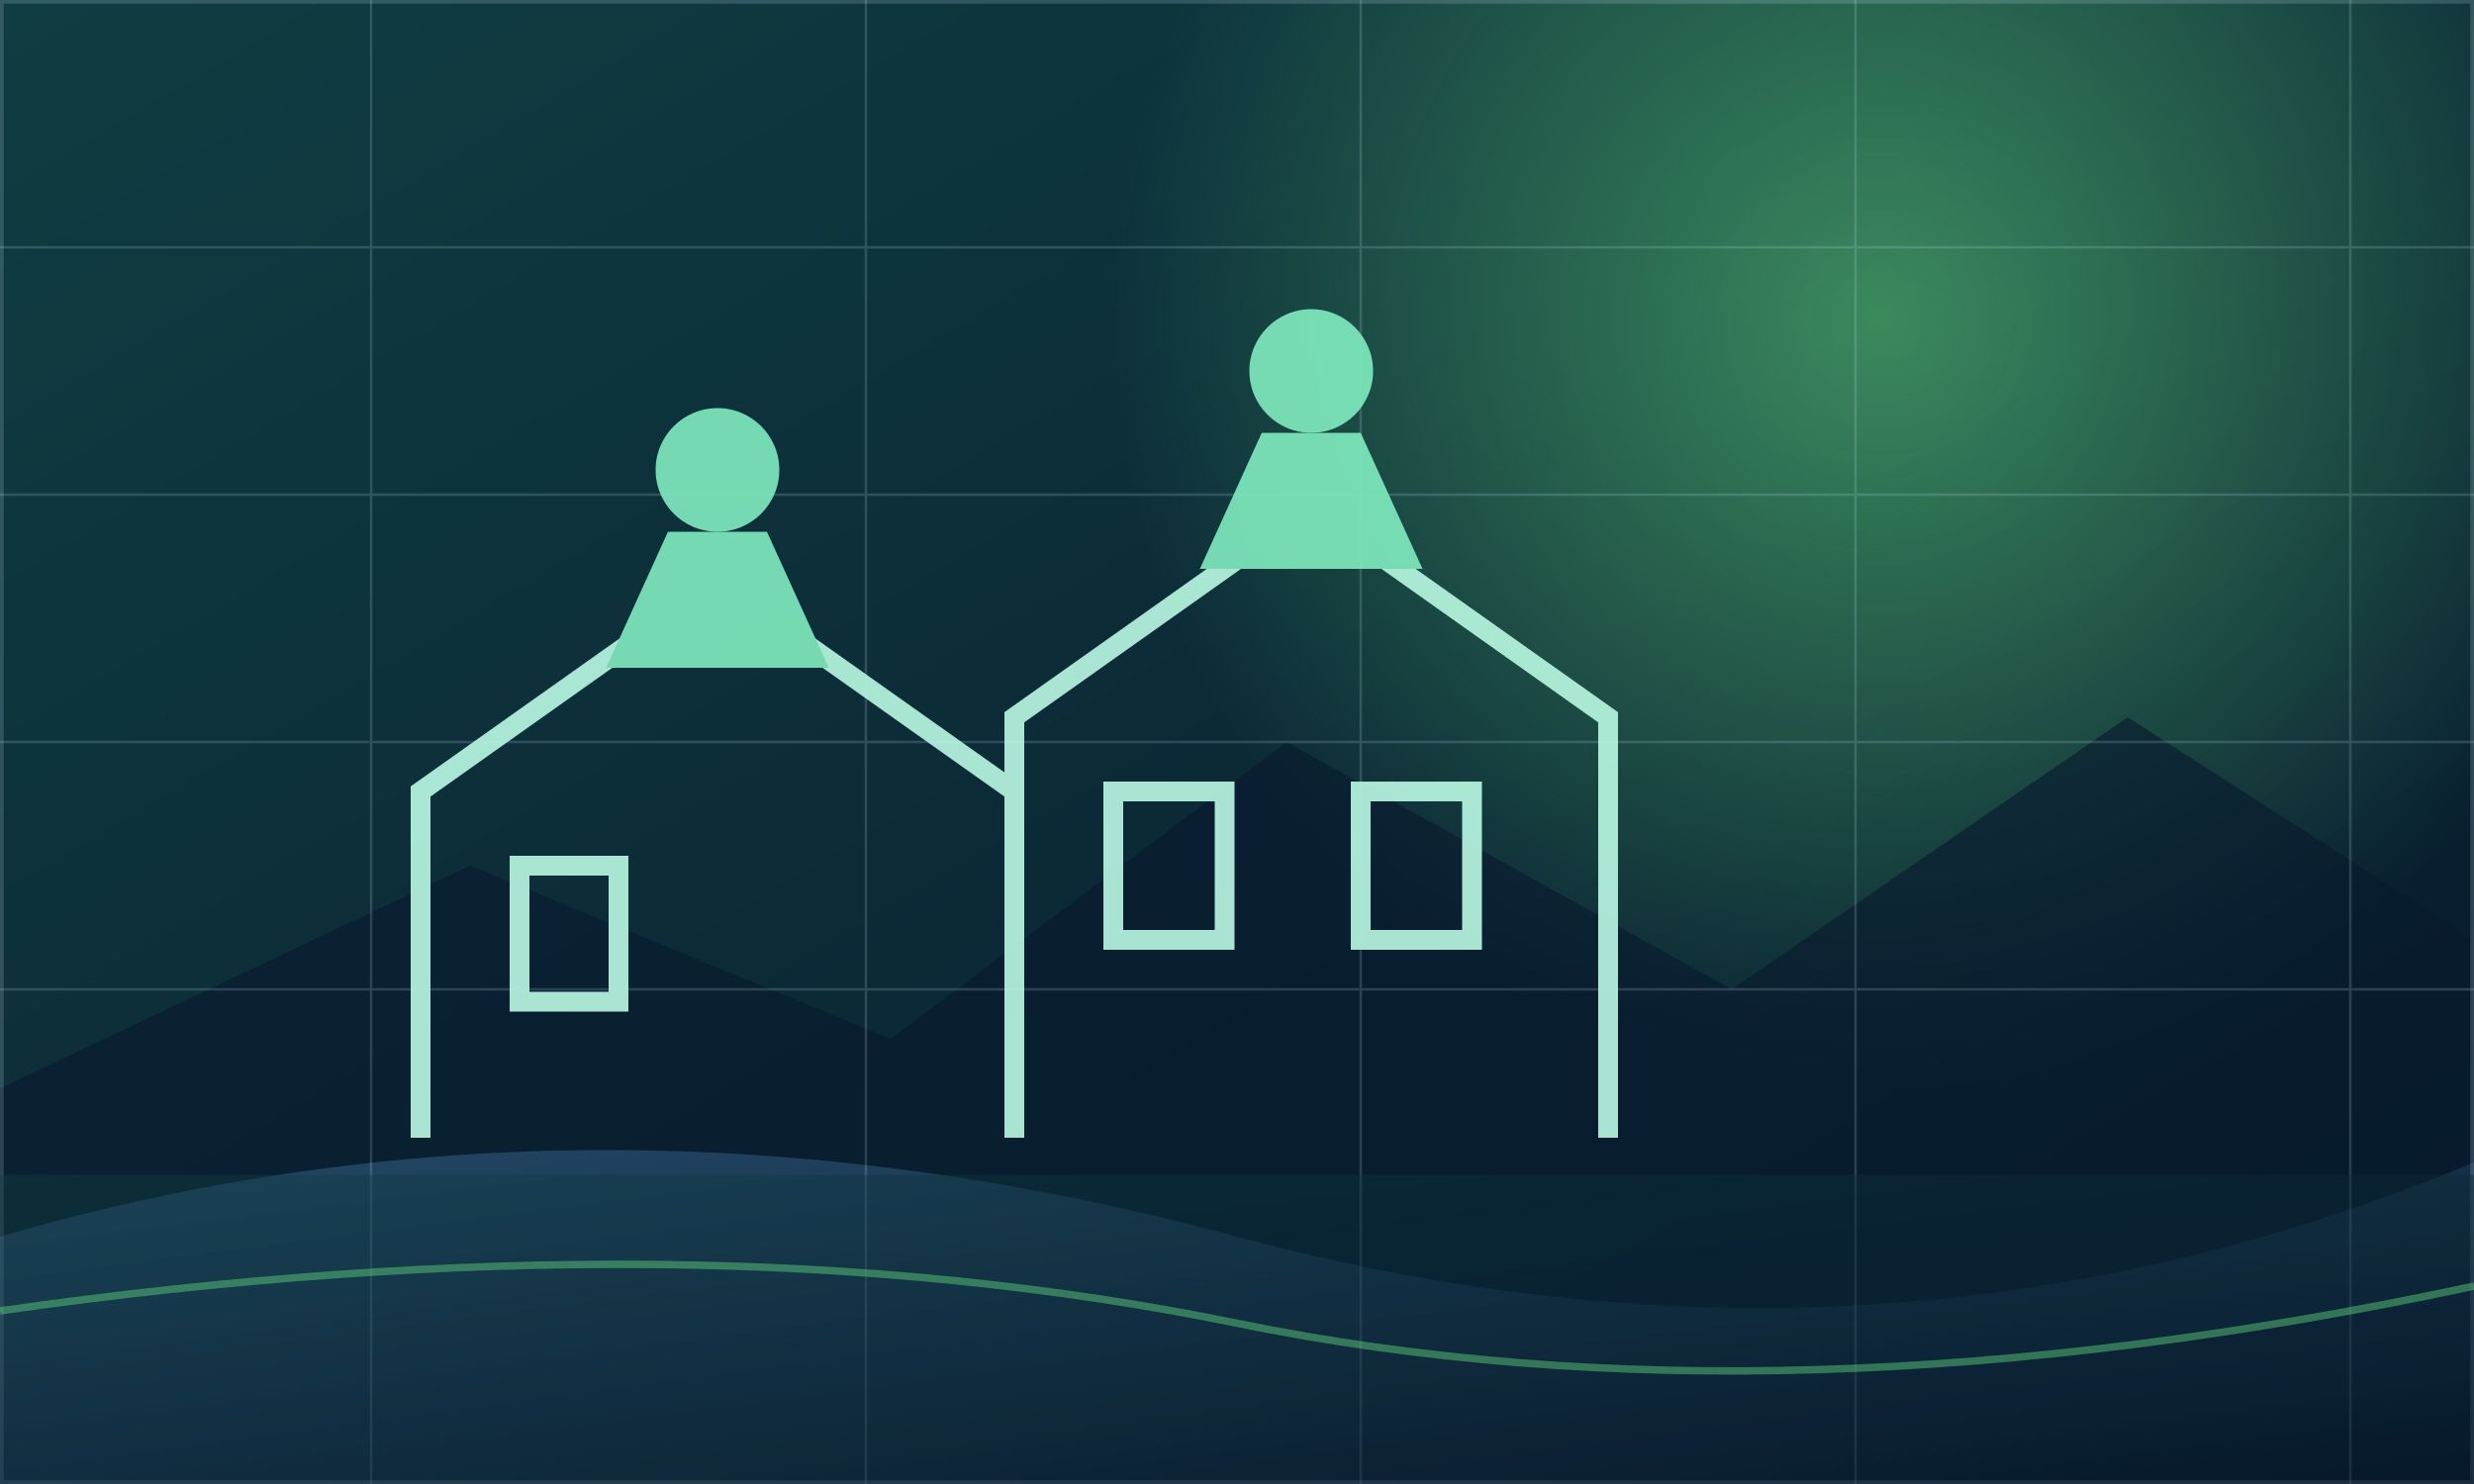
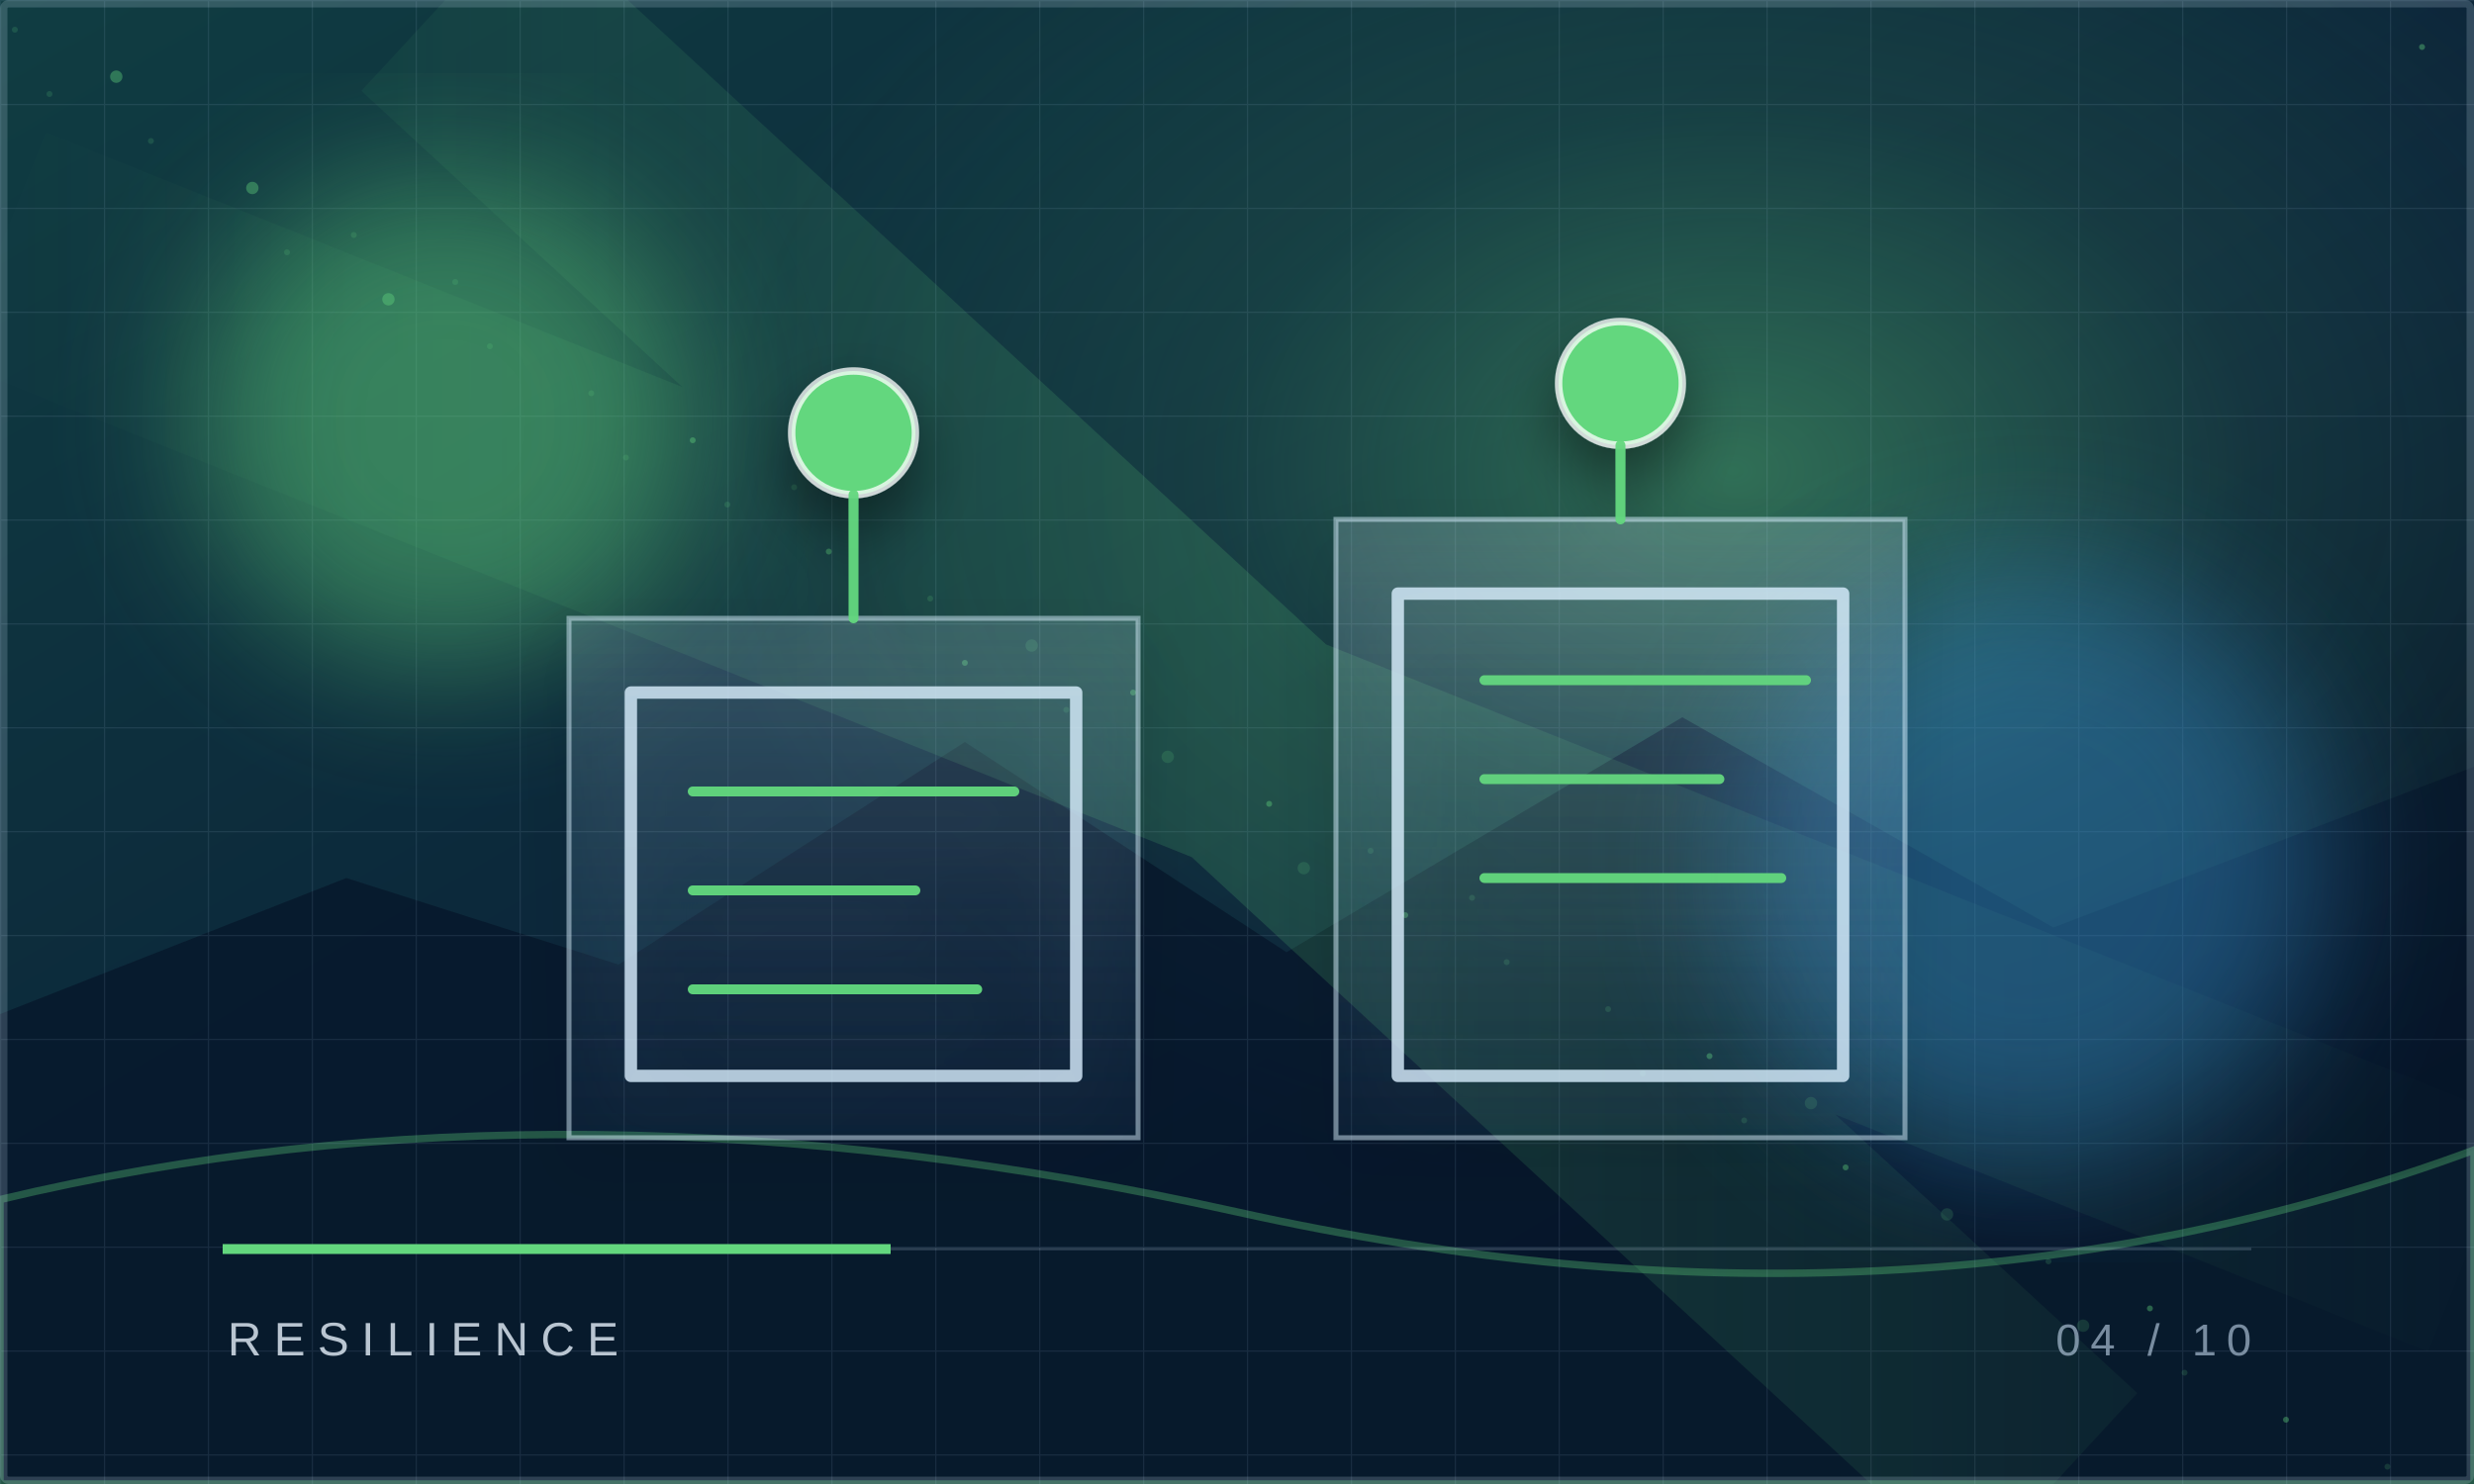
- <svg xmlns="http://www.w3.org/2000/svg" viewBox="0 0 1000 600" role="img" aria-label="Ilustracja filaru 4">
+ <svg xmlns="http://www.w3.org/2000/svg" viewBox="0 0 1000 600" role="img" aria-label="Autorska ilustracja filaru 4">
  <defs>
-     <linearGradient id="bg" x2="1" y2="1">
+     <linearGradient id="bg" x1="0" y1="0" x2="1" y2="1">
      <stop stop-color="#103d42" />
-       <stop offset="1" stop-color="#06172b" />
+       <stop offset=".58" stop-color="#0a2038" />
+       <stop offset="1" stop-color="#030d1b" />
    </linearGradient>
-     <radialGradient id="glow">
-       <stop stop-color="#63d77e" stop-opacity=".55" />
+     <radialGradient id="halo">
+       <stop stop-color="#63d77e" stop-opacity=".42" />
+       <stop offset=".5" stop-color="#63d77e" stop-opacity=".12" />
      <stop offset="1" stop-color="#63d77e" stop-opacity="0" />
    </radialGradient>
-     <linearGradient id="floor" y2="1">
-       <stop stop-color="#244866" />
-       <stop offset="1" stop-color="#07182b" />
+     <linearGradient id="panel" x2="0" y2="1">
+       <stop stop-color="#d9efff" stop-opacity=".19" />
+       <stop offset="1" stop-color="#74b8e8" stop-opacity=".035" />
    </linearGradient>
+     <linearGradient id="beam">
+       <stop stop-color="#63d77e" stop-opacity="0" />
+       <stop offset=".5" stop-color="#63d77e" stop-opacity=".32" />
+       <stop offset="1" stop-color="#63d77e" stop-opacity="0" />
+     </linearGradient>
+     <filter id="blur">
+       <feGaussianBlur stdDeviation="28" />
+     </filter>
+     <filter id="shadow" x="-30%" y="-30%" width="160%" height="170%">
+       <feGaussianBlur in="SourceAlpha" stdDeviation="12" />
+       <feOffset dy="12" />
+       <feComponentTransfer>
+         <feFuncA type="linear" slope=".45" />
+       </feComponentTransfer>
+       <feMerge>
+         <feMergeNode />
+         <feMergeNode in="SourceGraphic" />
+       </feMerge>
+     </filter>
+     <pattern id="grid" width="42" height="42" patternUnits="userSpaceOnUse">
+       <path d="M42 0H0V42" fill="none" stroke="#b8d9f5" stroke-opacity=".10" stroke-width="1" />
+     </pattern>
+     <style>.edge{fill:none;stroke:#d9efff;stroke-width:5;stroke-linecap:round;stroke-linejoin:round;opacity:.8}.line{fill:none;stroke:#63d77e;stroke-width:4;stroke-linecap:round;stroke-linejoin:round;opacity:.95}.glass{fill:url(#panel);stroke:#d9efff;stroke-opacity:.48;stroke-width:2}.node{fill:#63d77e;stroke:#fff;stroke-opacity:.75;stroke-width:3}.scene{filter:url(#shadow)}</style>
  </defs>
  <rect width="1000" height="600" fill="url(#bg)" />
-   <circle cx="760" cy="130" r="310" fill="url(#glow)" />
-   <path d="M0 440L190 350l170 70 160-120 180 100 160-110 140 90v180H0z" fill="#071a2e" opacity=".65" />
-   <path d="M0 500Q240 430 500 500T1000 470v130H0z" fill="url(#floor)" />
-   <g opacity=".18" stroke="#c8e5ff" fill="none">
-     <path d="M0 100H1000M0 200H1000M0 300H1000M0 400H1000" />
-     <path d="M150 0V600M350 0V600M550 0V600M750 0V600M950 0V600" />
+   <ellipse cx="700" cy="190" rx="420" ry="300" fill="url(#halo)" />
+   <path d="M0 410L140 355 250 390 390 300 520 385 680 290 830 375 1000 310V600H0Z" fill="#061629" opacity=".75" />
+   <path d="M0 485Q230 430 500 490T1000 465V600H0Z" fill="#071a2c" stroke="#63d77e" stroke-opacity=".32" stroke-width="3" />
+   <rect width="1000" height="600" fill="url(#grid)" />
+   <path d="M0 100L1000 500M180 0L830 600" stroke="url(#beam)" stroke-width="100" opacity=".55" />
+   <g filter="url(#blur)" opacity=".45">
+     <circle cx="180" cy="170" r="100" fill="#63d77e" />
+     <circle cx="820" cy="350" r="120" fill="#368dca" />
  </g>
-   <g opacity=".92">
-     <g fill="none" stroke="#b6f5df" stroke-width="8">
-       <path d="M170 460V320l120-85 120 85v140M410 460V290l120-85 120 85v170" />
-       <path d="M210 350h40v55h-40zM450 320h45v60h-45zM550 320h45v60h-45z" />
-     </g>
-     <g fill="#7ee8bd">
-       <circle cx="290" cy="190" r="25" />
-       <circle cx="530" cy="150" r="25" />
-       <path d="M270 215l-25 55h90l-25-55zM510 175l-25 55h90l-25-55z" />
+   <g>
+     <circle cx="47" cy="31" r="2.5" fill="#63d77e" opacity="0.38" />
+     <circle cx="184" cy="114" r="1.2" fill="#63d77e" opacity="0.16" />
+     <circle cx="321" cy="197" r="1.2" fill="#63d77e" opacity="0.16" />
+     <circle cx="458" cy="280" r="1.2" fill="#63d77e" opacity="0.38" />
+     <circle cx="595" cy="363" r="1.2" fill="#63d77e" opacity="0.16" />
+     <circle cx="732" cy="446" r="2.5" fill="#63d77e" opacity="0.16" />
+     <circle cx="869" cy="529" r="1.2" fill="#63d77e" opacity="0.38" />
+     <circle cx="6" cy="12" r="1.2" fill="#63d77e" opacity="0.16" />
+     <circle cx="143" cy="95" r="1.2" fill="#63d77e" opacity="0.16" />
+     <circle cx="280" cy="178" r="1.2" fill="#63d77e" opacity="0.38" />
+     <circle cx="417" cy="261" r="2.5" fill="#63d77e" opacity="0.16" />
+     <circle cx="554" cy="344" r="1.2" fill="#63d77e" opacity="0.16" />
+     <circle cx="691" cy="427" r="1.2" fill="#63d77e" opacity="0.38" />
+     <circle cx="828" cy="510" r="1.2" fill="#63d77e" opacity="0.16" />
+     <circle cx="965" cy="593" r="1.2" fill="#63d77e" opacity="0.16" />
+     <circle cx="102" cy="76" r="2.5" fill="#63d77e" opacity="0.38" />
+     <circle cx="239" cy="159" r="1.2" fill="#63d77e" opacity="0.16" />
+     <circle cx="376" cy="242" r="1.2" fill="#63d77e" opacity="0.16" />
+     <circle cx="513" cy="325" r="1.2" fill="#63d77e" opacity="0.38" />
+     <circle cx="650" cy="408" r="1.2" fill="#63d77e" opacity="0.16" />
+     <circle cx="787" cy="491" r="2.5" fill="#63d77e" opacity="0.16" />
+     <circle cx="924" cy="574" r="1.2" fill="#63d77e" opacity="0.38" />
+     <circle cx="61" cy="57" r="1.2" fill="#63d77e" opacity="0.16" />
+     <circle cx="198" cy="140" r="1.2" fill="#63d77e" opacity="0.16" />
+     <circle cx="335" cy="223" r="1.2" fill="#63d77e" opacity="0.38" />
+     <circle cx="472" cy="306" r="2.5" fill="#63d77e" opacity="0.16" />
+     <circle cx="609" cy="389" r="1.2" fill="#63d77e" opacity="0.16" />
+     <circle cx="746" cy="472" r="1.2" fill="#63d77e" opacity="0.38" />
+     <circle cx="883" cy="555" r="1.2" fill="#63d77e" opacity="0.16" />
+     <circle cx="20" cy="38" r="1.2" fill="#63d77e" opacity="0.16" />
+     <circle cx="157" cy="121" r="2.5" fill="#63d77e" opacity="0.38" />
+     <circle cx="294" cy="204" r="1.2" fill="#63d77e" opacity="0.16" />
+     <circle cx="431" cy="287" r="1.2" fill="#63d77e" opacity="0.16" />
+     <circle cx="568" cy="370" r="1.2" fill="#63d77e" opacity="0.38" />
+     <circle cx="705" cy="453" r="1.2" fill="#63d77e" opacity="0.16" />
+     <circle cx="842" cy="536" r="2.5" fill="#63d77e" opacity="0.16" />
+     <circle cx="979" cy="19" r="1.2" fill="#63d77e" opacity="0.38" />
+     <circle cx="116" cy="102" r="1.2" fill="#63d77e" opacity="0.16" />
+     <circle cx="253" cy="185" r="1.2" fill="#63d77e" opacity="0.16" />
+     <circle cx="390" cy="268" r="1.2" fill="#63d77e" opacity="0.38" />
+     <circle cx="527" cy="351" r="2.5" fill="#63d77e" opacity="0.16" />
+     <circle cx="664" cy="434" r="1.2" fill="#63d77e" opacity="0.16" />
+   </g>
+   <g>
+     <g class="scene">
+       <path class="glass" d="M230 250h230v210H230zM540 210h230v250H540z" />
+       <path class="edge" d="M255 280h180v155H255zM565 240h180v195H565z" />
+       <path class="line" d="M280 320h130m-130 40h90m-90 40h115m205-125h130m-130 40h95m-95 40h120" />
+       <g class="node">
+         <circle cx="345" cy="175" r="25" />
+         <circle cx="655" cy="155" r="25" />
+       </g>
+       <path class="line" d="M345 200v50m310-70v30" />
    </g>
  </g>
-   <path d="M0 0h1000v600H0z" fill="none" stroke="#d6eaff" stroke-opacity=".18" stroke-width="3" />
-   <rect y="475" width="1000" height="125" fill="url(#bg)" opacity=".45" />
-   <path d="M0 530Q280 490 500 535T1000 520" fill="none" stroke="#63d77e" stroke-opacity=".45" stroke-width="3" />
+   <path d="M90 505H910" stroke="#d9efff" stroke-opacity=".18" />
+   <path d="M90 505H360" stroke="#63d77e" stroke-width="4" />
+   <text x="92" y="548" fill="#eaf5ff" opacity=".78" font-family="Arial,sans-serif" font-size="19" letter-spacing="5">RESILIENCE</text>
+   <text x="910" y="548" text-anchor="end" fill="#d6eaff" opacity=".55" font-family="Arial,sans-serif" font-size="18" letter-spacing="4">04 / 10</text>
+   <rect x="1.5" y="1.5" width="997" height="597" rx="2" fill="none" stroke="#d9efff" stroke-opacity=".18" stroke-width="3" />
</svg>
